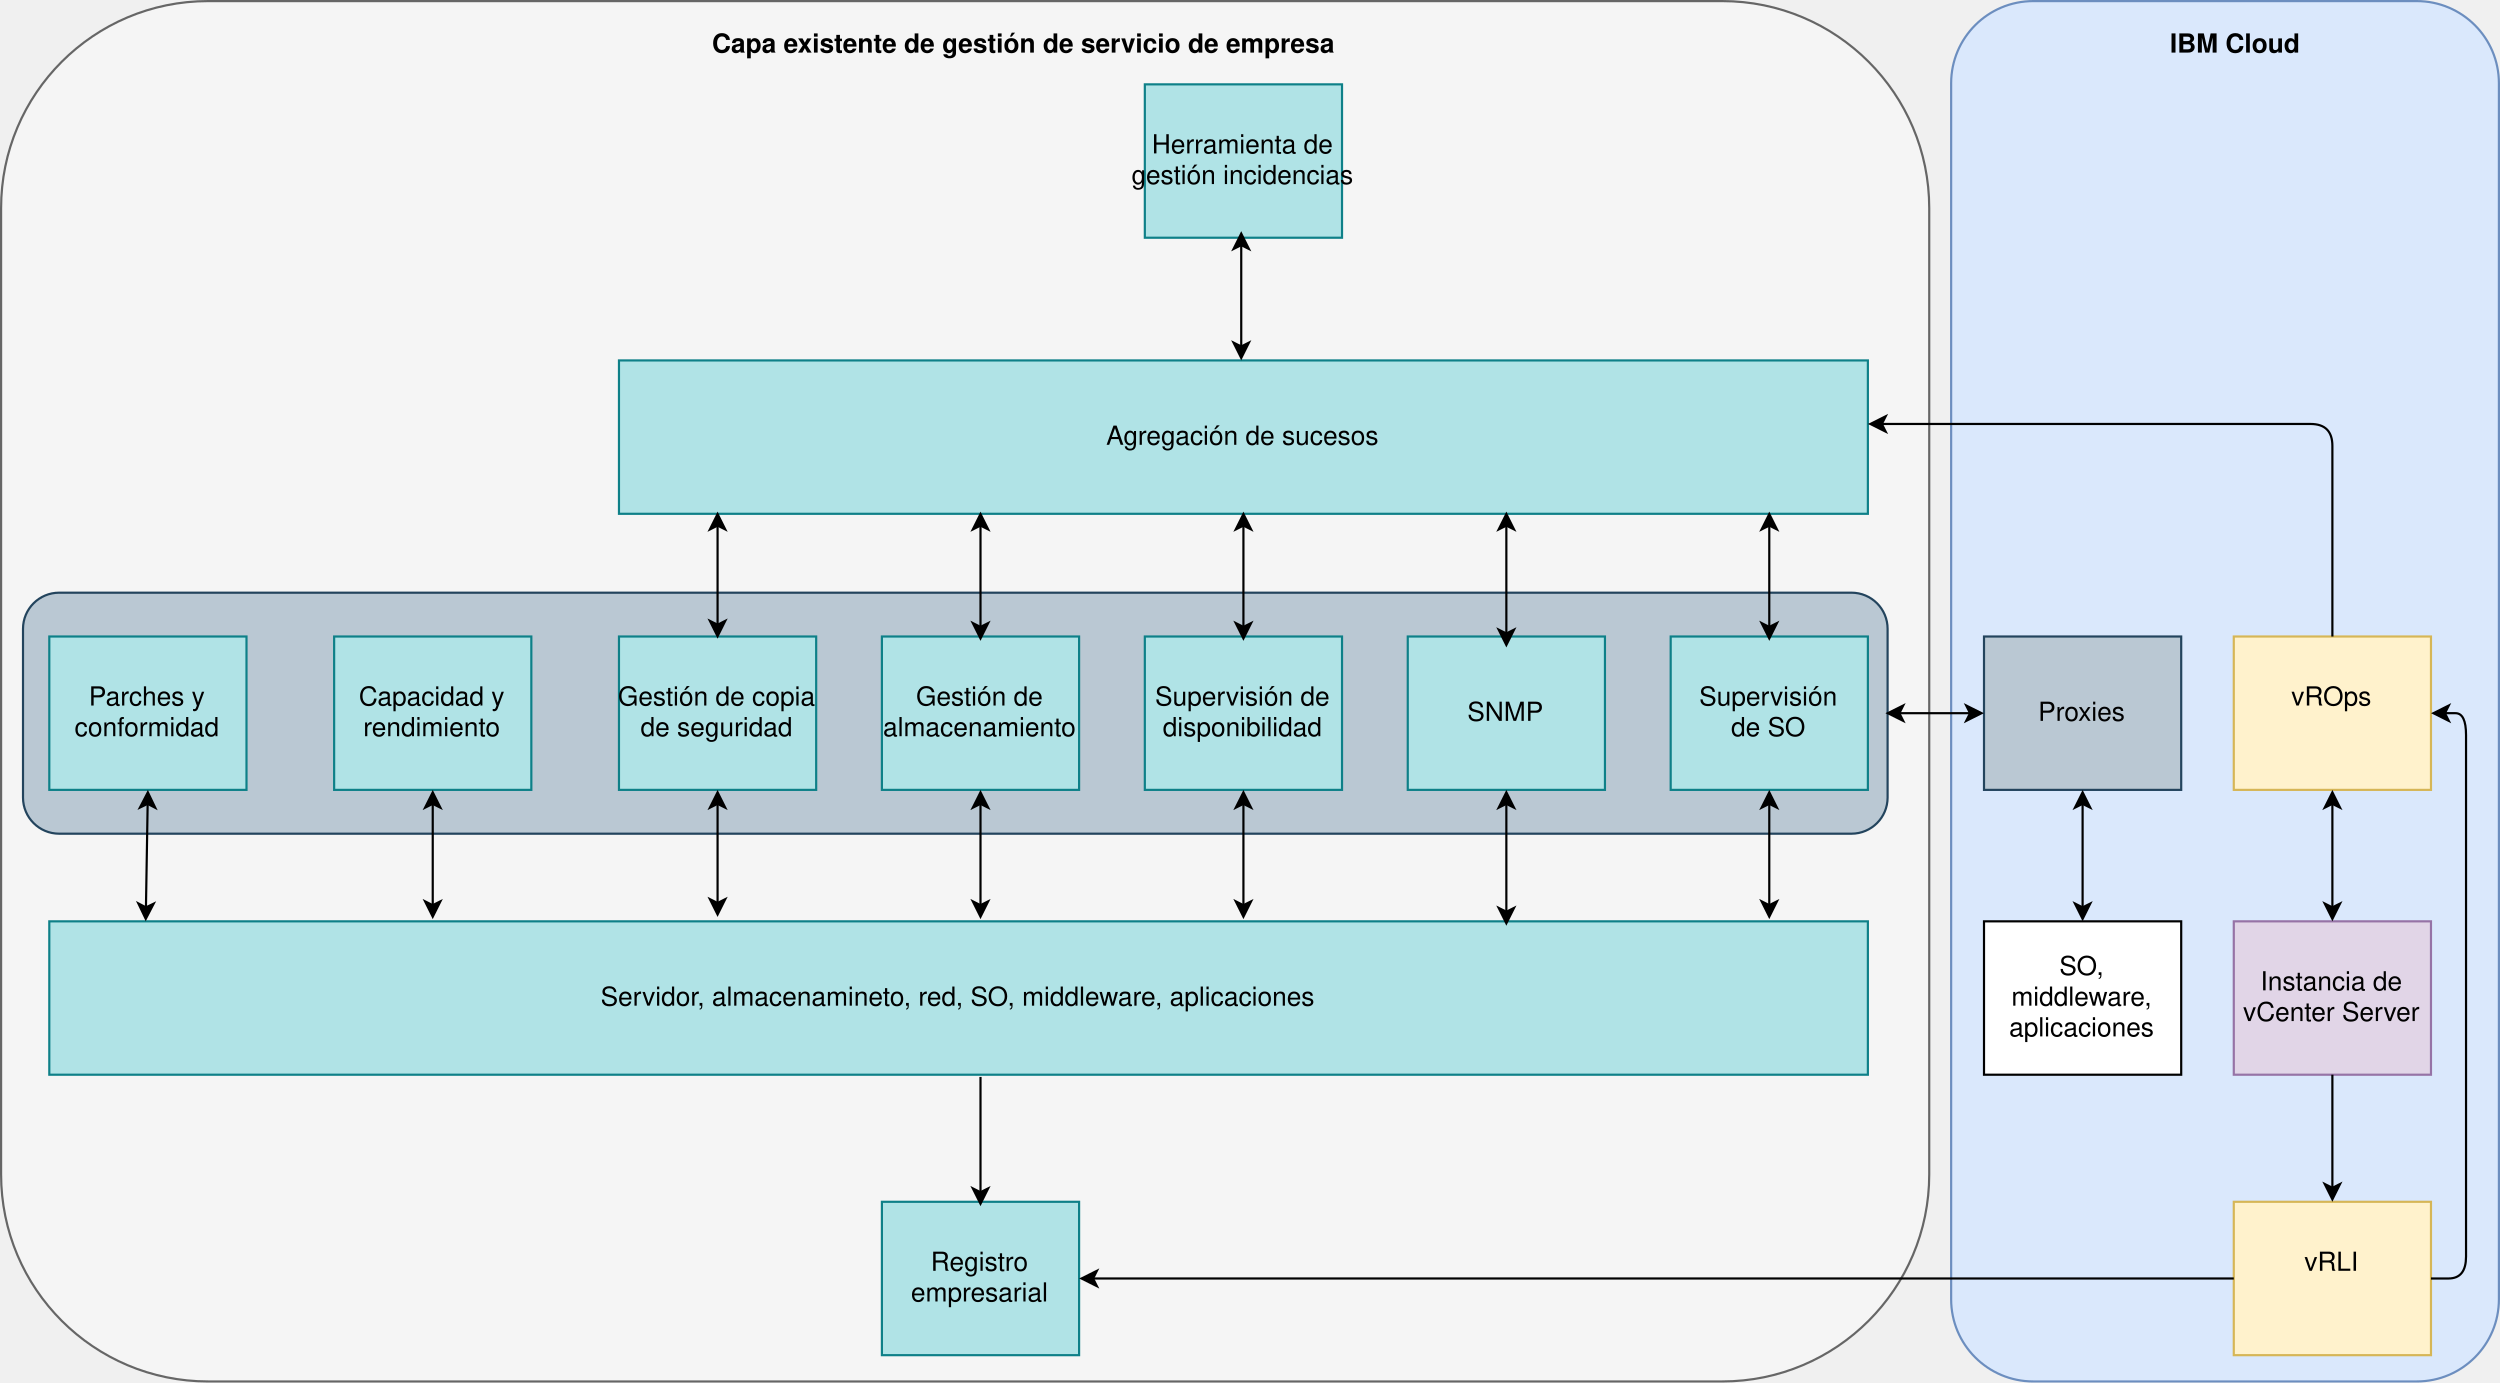
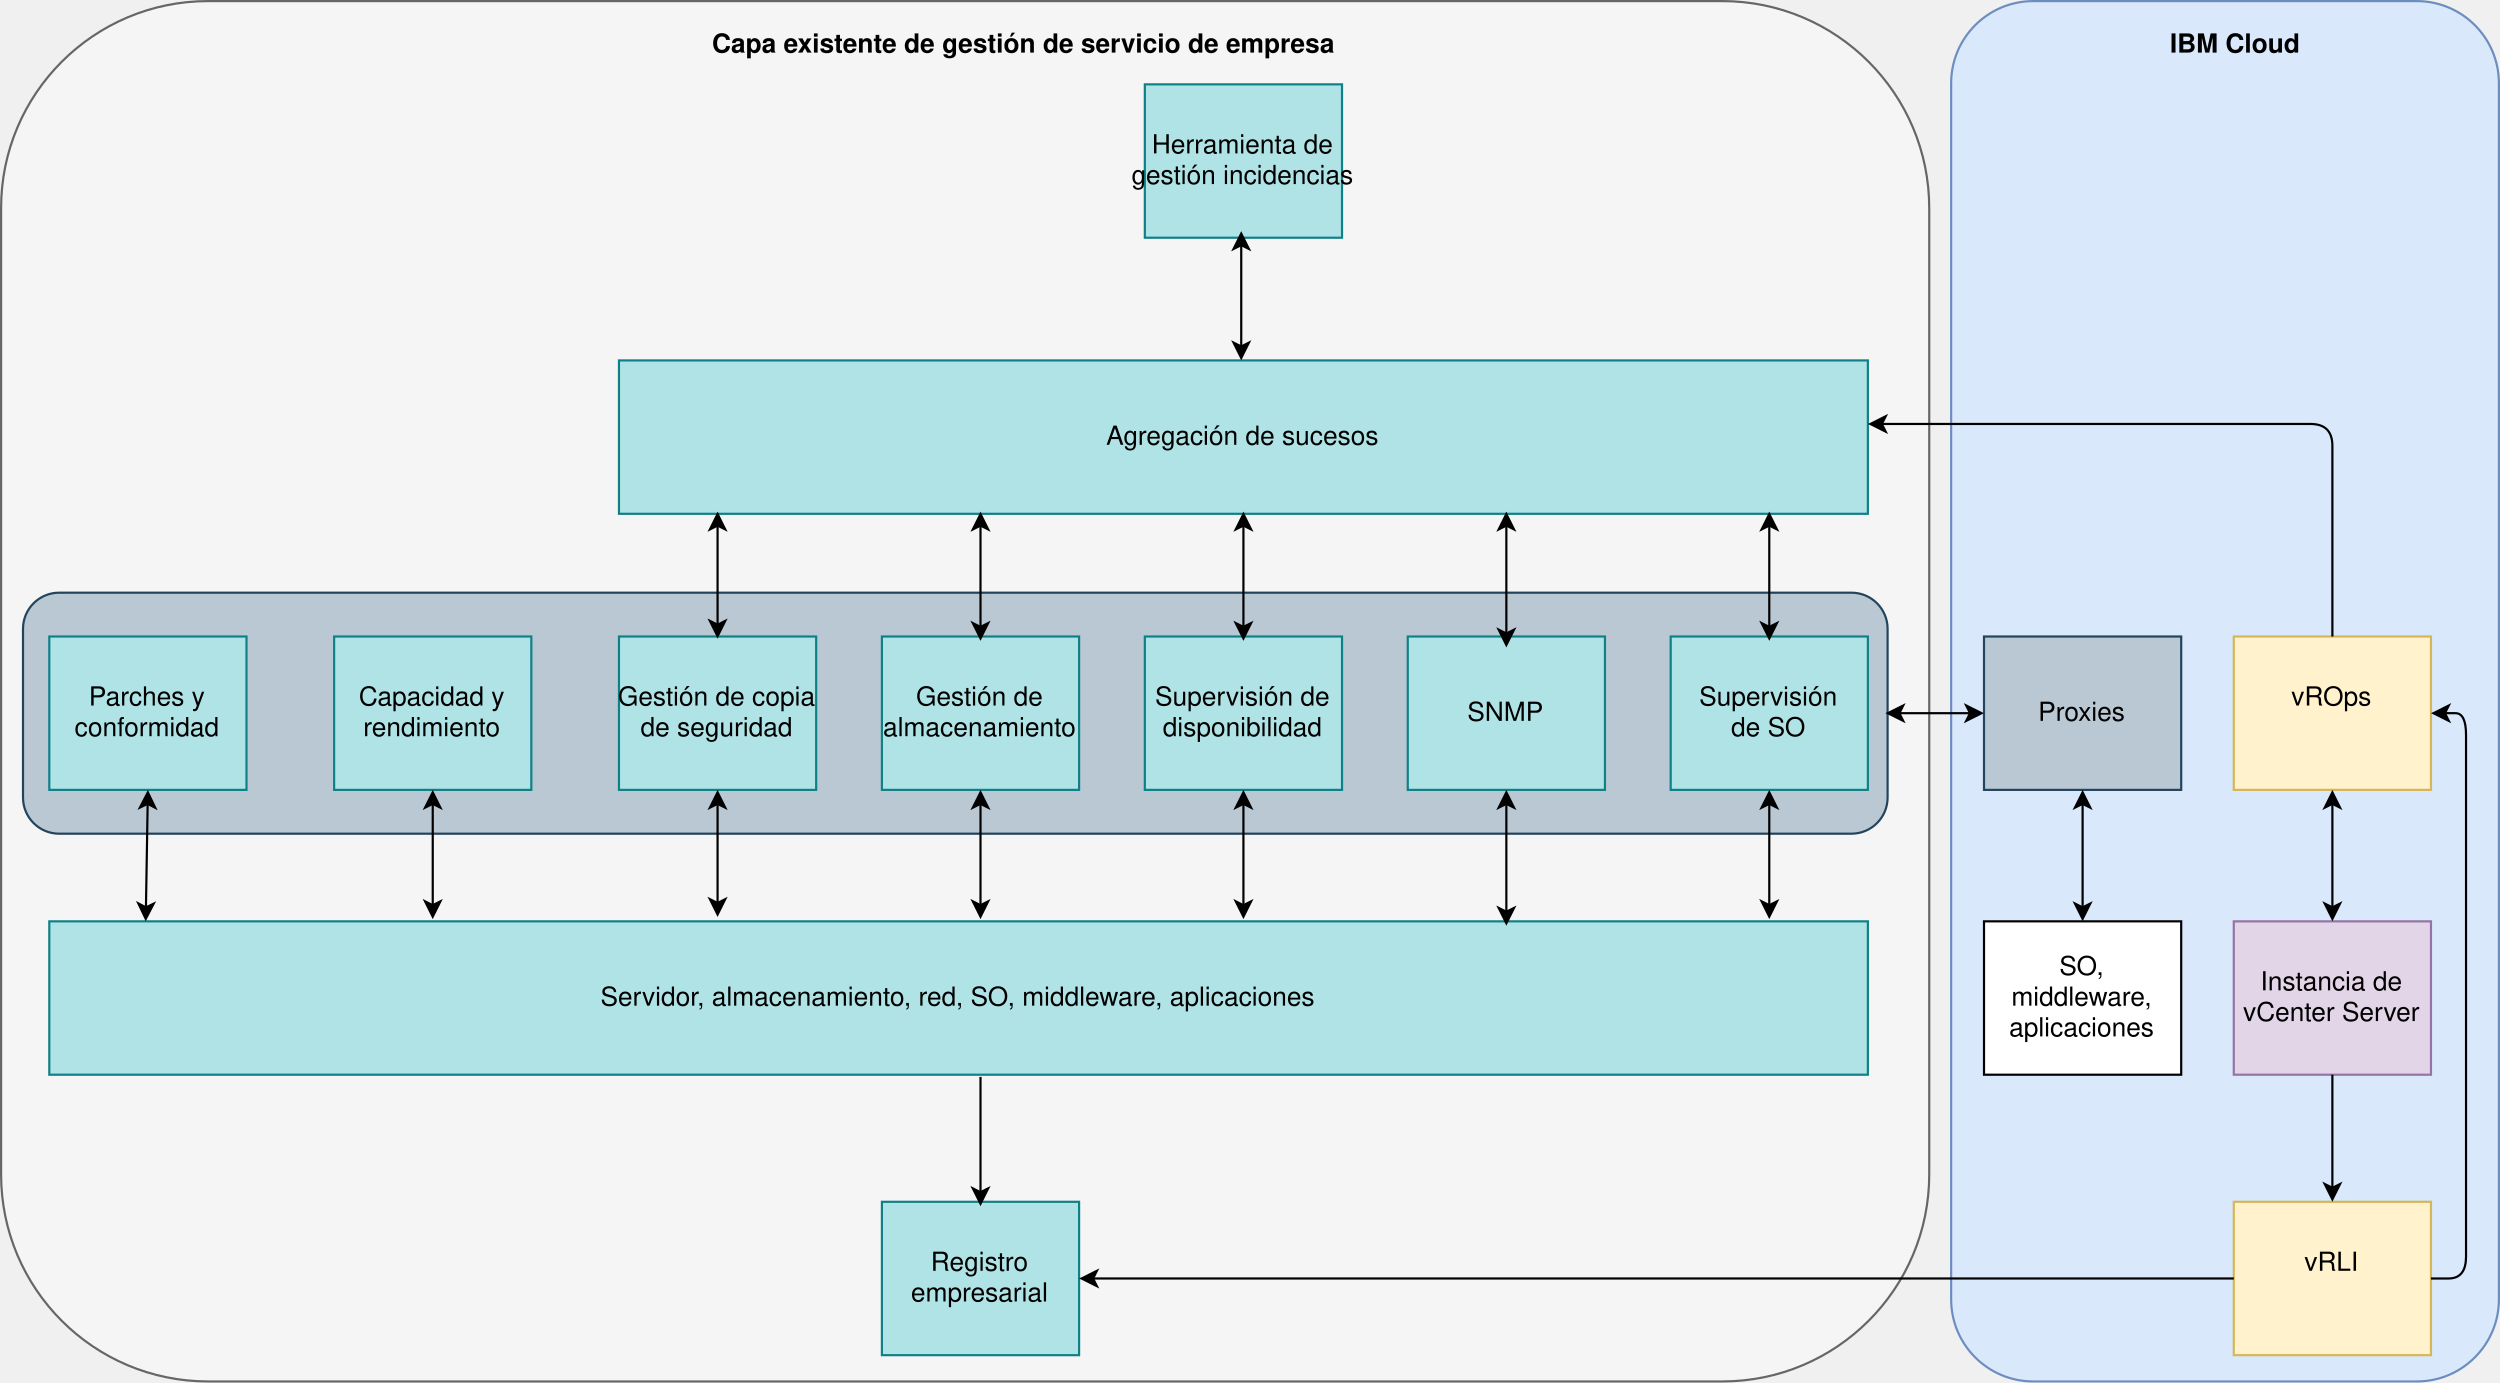
<svg xmlns="http://www.w3.org/2000/svg" version="1.1" width="1141px" height="631px" viewBox="-0.5 -0.5 1141 631">
  <defs />
  <g>
    <rect x="0" y="0" width="880" height="630" rx="94.5" ry="94.5" fill="#f5f5f5" stroke="#666666" pointer-events="none" />
    <rect x="10" y="270" width="851" height="110" rx="16.5" ry="16.5" fill="#bac8d3" stroke="#23445d" pointer-events="none" />
    <rect x="890" y="0" width="250" height="630" rx="37.5" ry="37.5" fill="#dae8fc" stroke="#6c8ebf" pointer-events="none" />
    <rect x="282" y="164" width="570" height="70" fill="#b0e3e6" stroke="#0e8088" pointer-events="none" />
    <g fill="#000000" font-family="Helvetica" text-anchor="middle" font-size="12px">
      <text x="566.5" y="202.5">Agregación de sucesos</text>
    </g>
    <rect x="402" y="290" width="90" height="70" fill="#b0e3e6" stroke="#0e8088" pointer-events="none" />
    <g fill="#000000" font-family="Helvetica" text-anchor="middle" font-size="12px">
      <text x="446.5" y="321.5">Gestión de</text>
      <text x="446.5" y="335.5">almacenamiento</text>
    </g>
    <rect x="282" y="290" width="90" height="70" fill="#b0e3e6" stroke="#0e8088" pointer-events="none" />
    <g fill="#000000" font-family="Helvetica" text-anchor="middle" font-size="12px">
      <text x="326.5" y="321.5">Gestión de copia</text>
      <text x="326.5" y="335.5">de seguridad</text>
    </g>
    <rect x="522" y="290" width="90" height="70" fill="#b0e3e6" stroke="#0e8088" pointer-events="none" />
    <g fill="#000000" font-family="Helvetica" text-anchor="middle" font-size="12px">
      <text x="566.5" y="321.5">Supervisión de</text>
      <text x="566.5" y="335.5">disponibilidad</text>
    </g>
    <rect x="642" y="290" width="90" height="70" fill="#b0e3e6" stroke="#0e8088" pointer-events="none" />
    <g fill="#000000" font-family="Helvetica" text-anchor="middle" font-size="12px">
      <text x="686.5" y="328.5">SNMP</text>
    </g>
    <rect x="152" y="290" width="90" height="70" fill="#b0e3e6" stroke="#0e8088" pointer-events="none" />
    <g fill="#000000" font-family="Helvetica" text-anchor="middle" font-size="12px">
      <text x="196.5" y="321.5">Capacidad y</text>
      <text x="196.5" y="335.5">rendimiento</text>
    </g>
    <rect x="762" y="290" width="90" height="70" fill="#b0e3e6" stroke="#0e8088" pointer-events="none" />
    <g fill="#000000" font-family="Helvetica" text-anchor="middle" font-size="12px">
      <text x="806.5" y="321.5">Supervisión</text>
      <text x="806.5" y="335.5">de SO</text>
    </g>
    <rect x="22" y="290" width="90" height="70" fill="#b0e3e6" stroke="#0e8088" pointer-events="none" />
    <g fill="#000000" font-family="Helvetica" text-anchor="middle" font-size="12px">
      <text x="66.5" y="321.5">Parches y</text>
      <text x="66.5" y="335.5">conformidad</text>
    </g>
    <rect x="22" y="420" width="830" height="70" fill="#b0e3e6" stroke="#0e8088" pointer-events="none" />
    <g fill="#000000" font-family="Helvetica" text-anchor="middle" font-size="12px">
-       <text x="436.5" y="458.5">Servidor, almacenamineto, red, SO, middleware, aplicaciones</text>
+       <text x="436.5" y="458.5">Servidor, almacenamiento, red, SO, middleware, aplicaciones</text>
    </g>
    <rect x="522" y="38" width="90" height="70" fill="#b0e3e6" stroke="#0e8088" pointer-events="none" />
    <g fill="#000000" font-family="Helvetica" text-anchor="middle" font-size="12px">
      <text x="566.5" y="69.5">Herramienta de</text>
      <text x="566.5" y="83.5">gestión incidencias</text>
    </g>
    <path d="M 66.11 413.63 L 66.89 366.37" fill="none" stroke="#000000" stroke-miterlimit="10" pointer-events="none" />
    <path d="M 66.02 418.88 L 62.64 411.82 L 66.11 413.63 L 69.63 411.94 Z" fill="#000000" stroke="#000000" stroke-miterlimit="10" pointer-events="none" />
    <path d="M 66.98 361.12 L 70.36 368.18 L 66.89 366.37 L 63.37 368.06 Z" fill="#000000" stroke="#000000" stroke-miterlimit="10" pointer-events="none" />
    <path d="M 197 412.63 L 197 366.37" fill="none" stroke="#000000" stroke-miterlimit="10" pointer-events="none" />
    <path d="M 197 417.88 L 193.5 410.88 L 197 412.63 L 200.5 410.88 Z" fill="#000000" stroke="#000000" stroke-miterlimit="10" pointer-events="none" />
    <path d="M 197 361.12 L 200.5 368.12 L 197 366.37 L 193.5 368.12 Z" fill="#000000" stroke="#000000" stroke-miterlimit="10" pointer-events="none" />
    <path d="M 327 411.63 L 327 366.37" fill="none" stroke="#000000" stroke-miterlimit="10" pointer-events="none" />
    <path d="M 327 416.88 L 323.5 409.88 L 327 411.63 L 330.5 409.88 Z" fill="#000000" stroke="#000000" stroke-miterlimit="10" pointer-events="none" />
    <path d="M 327 361.12 L 330.5 368.12 L 327 366.37 L 323.5 368.12 Z" fill="#000000" stroke="#000000" stroke-miterlimit="10" pointer-events="none" />
    <path d="M 447 412.63 L 447 366.37" fill="none" stroke="#000000" stroke-miterlimit="10" pointer-events="none" />
    <path d="M 447 417.88 L 443.5 410.88 L 447 412.63 L 450.5 410.88 Z" fill="#000000" stroke="#000000" stroke-miterlimit="10" pointer-events="none" />
    <path d="M 447 361.12 L 450.5 368.12 L 447 366.37 L 443.5 368.12 Z" fill="#000000" stroke="#000000" stroke-miterlimit="10" pointer-events="none" />
    <path d="M 567 412.63 L 567 366.37" fill="none" stroke="#000000" stroke-miterlimit="10" pointer-events="none" />
    <path d="M 567 417.88 L 563.5 410.88 L 567 412.63 L 570.5 410.88 Z" fill="#000000" stroke="#000000" stroke-miterlimit="10" pointer-events="none" />
    <path d="M 567 361.12 L 570.5 368.12 L 567 366.37 L 563.5 368.12 Z" fill="#000000" stroke="#000000" stroke-miterlimit="10" pointer-events="none" />
    <path d="M 687 415.63 L 687 366.37" fill="none" stroke="#000000" stroke-miterlimit="10" pointer-events="none" />
    <path d="M 687 420.88 L 683.5 413.88 L 687 415.63 L 690.5 413.88 Z" fill="#000000" stroke="#000000" stroke-miterlimit="10" pointer-events="none" />
    <path d="M 687 361.12 L 690.5 368.12 L 687 366.37 L 683.5 368.12 Z" fill="#000000" stroke="#000000" stroke-miterlimit="10" pointer-events="none" />
    <path d="M 807 412.63 L 807 366.37" fill="none" stroke="#000000" stroke-miterlimit="10" pointer-events="none" />
    <path d="M 807 417.88 L 803.5 410.88 L 807 412.63 L 810.5 410.88 Z" fill="#000000" stroke="#000000" stroke-miterlimit="10" pointer-events="none" />
    <path d="M 807 361.12 L 810.5 368.12 L 807 366.37 L 803.5 368.12 Z" fill="#000000" stroke="#000000" stroke-miterlimit="10" pointer-events="none" />
    <path d="M 327 284.63 L 327 239.37" fill="none" stroke="#000000" stroke-miterlimit="10" pointer-events="none" />
    <path d="M 327 289.88 L 323.5 282.88 L 327 284.63 L 330.5 282.88 Z" fill="#000000" stroke="#000000" stroke-miterlimit="10" pointer-events="none" />
    <path d="M 327 234.12 L 330.5 241.12 L 327 239.37 L 323.5 241.12 Z" fill="#000000" stroke="#000000" stroke-miterlimit="10" pointer-events="none" />
    <path d="M 447 285.63 L 447 239.37" fill="none" stroke="#000000" stroke-miterlimit="10" pointer-events="none" />
    <path d="M 447 290.88 L 443.5 283.88 L 447 285.63 L 450.5 283.88 Z" fill="#000000" stroke="#000000" stroke-miterlimit="10" pointer-events="none" />
    <path d="M 447 234.12 L 450.5 241.12 L 447 239.37 L 443.5 241.12 Z" fill="#000000" stroke="#000000" stroke-miterlimit="10" pointer-events="none" />
    <path d="M 567 285.63 L 567 239.37" fill="none" stroke="#000000" stroke-miterlimit="10" pointer-events="none" />
    <path d="M 567 290.88 L 563.5 283.88 L 567 285.63 L 570.5 283.88 Z" fill="#000000" stroke="#000000" stroke-miterlimit="10" pointer-events="none" />
    <path d="M 567 234.12 L 570.5 241.12 L 567 239.37 L 563.5 241.12 Z" fill="#000000" stroke="#000000" stroke-miterlimit="10" pointer-events="none" />
    <path d="M 687 288.63 L 687 239.37" fill="none" stroke="#000000" stroke-miterlimit="10" pointer-events="none" />
    <path d="M 687 293.88 L 683.5 286.88 L 687 288.63 L 690.5 286.88 Z" fill="#000000" stroke="#000000" stroke-miterlimit="10" pointer-events="none" />
    <path d="M 687 234.12 L 690.5 241.12 L 687 239.37 L 683.5 241.12 Z" fill="#000000" stroke="#000000" stroke-miterlimit="10" pointer-events="none" />
    <path d="M 807 285.63 L 807 239.37" fill="none" stroke="#000000" stroke-miterlimit="10" pointer-events="none" />
    <path d="M 807 290.88 L 803.5 283.88 L 807 285.63 L 810.5 283.88 Z" fill="#000000" stroke="#000000" stroke-miterlimit="10" pointer-events="none" />
    <path d="M 807 234.12 L 810.5 241.12 L 807 239.37 L 803.5 241.12 Z" fill="#000000" stroke="#000000" stroke-miterlimit="10" pointer-events="none" />
    <path d="M 566 157.63 L 566 111.37" fill="none" stroke="#000000" stroke-miterlimit="10" pointer-events="none" />
    <path d="M 566 162.88 L 562.5 155.88 L 566 157.63 L 569.5 155.88 Z" fill="#000000" stroke="#000000" stroke-miterlimit="10" pointer-events="none" />
    <path d="M 566 106.12 L 569.5 113.12 L 566 111.37 L 562.5 113.12 Z" fill="#000000" stroke="#000000" stroke-miterlimit="10" pointer-events="none" />
    <g fill="#000000" font-family="Helvetica" font-weight="bold" text-anchor="middle" font-size="12px">
-       <text x="466.5" y="23.5">Capa existente de gestión de servicio de empresa </text>
+       <text x="466.5" y="23.5">Capa existente de gestión de servicio de empresa</text>
    </g>
    <rect x="1019" y="290" width="90" height="70" fill="#fff2cc" stroke="#d6b656" pointer-events="none" />
    <g fill="#000000" font-family="Helvetica" text-anchor="middle" font-size="12px">
      <text x="1063.5" y="321.5">vROps</text>
    </g>
    <rect x="1019" y="420" width="90" height="70" fill="#e1d5e7" stroke="#9673a6" pointer-events="none" />
    <g fill="#000000" font-family="Helvetica" text-anchor="middle" font-size="12px">
      <text x="1063.5" y="451.5"> Instancia de</text>
      <text x="1063.5" y="465.5">vCenter Server</text>
    </g>
    <path d="M 1064 413.63 L 1064 400 Q 1064 390 1064 380 L 1064 366.37" fill="none" stroke="#000000" stroke-miterlimit="10" pointer-events="none" />
    <path d="M 1064 418.88 L 1060.5 411.88 L 1064 413.63 L 1067.5 411.88 Z" fill="#000000" stroke="#000000" stroke-miterlimit="10" pointer-events="none" />
    <path d="M 1064 361.12 L 1067.5 368.12 L 1064 366.37 L 1060.5 368.12 Z" fill="#000000" stroke="#000000" stroke-miterlimit="10" pointer-events="none" />
    <path d="M 1064 290 L 1064 203 Q 1064 193 1054 193 L 858.37 193" fill="none" stroke="#000000" stroke-miterlimit="10" pointer-events="none" />
    <path d="M 853.12 193 L 860.12 189.5 L 858.37 193 L 860.12 196.5 Z" fill="#000000" stroke="#000000" stroke-miterlimit="10" pointer-events="none" />
    <g fill="#000000" font-family="Helvetica" font-weight="bold" text-anchor="middle" font-size="12px">
      <text x="1019.5" y="23.5">IBM Cloud</text>
    </g>
    <rect x="905" y="420" width="90" height="70" fill="#ffffff" stroke="#000000" pointer-events="none" />
    <g fill="#000000" font-family="Helvetica" text-anchor="middle" font-size="12px">
      <text x="949.5" y="444.5">SO,</text>
      <text x="949.5" y="458.5">middleware,</text>
      <text x="949.5" y="472.5">aplicaciones</text>
    </g>
    <rect x="905" y="290" width="90" height="70" fill="#bac8d3" stroke="#23445d" pointer-events="none" />
    <g fill="#000000" font-family="Helvetica" text-anchor="middle" font-size="12px">
      <text x="949.5" y="328.5">Proxies</text>
    </g>
    <path d="M 950 413.63 L 950 366.37" fill="none" stroke="#000000" stroke-miterlimit="10" pointer-events="none" />
    <path d="M 950 418.88 L 946.5 411.88 L 950 413.63 L 953.5 411.88 Z" fill="#000000" stroke="#000000" stroke-miterlimit="10" pointer-events="none" />
    <path d="M 950 361.12 L 953.5 368.12 L 950 366.37 L 946.5 368.12 Z" fill="#000000" stroke="#000000" stroke-miterlimit="10" pointer-events="none" />
    <path d="M 898.63 325 L 866.37 325" fill="none" stroke="#000000" stroke-miterlimit="10" pointer-events="none" />
    <path d="M 903.88 325 L 896.88 328.5 L 898.63 325 L 896.88 321.5 Z" fill="#000000" stroke="#000000" stroke-miterlimit="10" pointer-events="none" />
    <path d="M 861.12 325 L 868.12 321.5 L 866.37 325 L 868.12 328.5 Z" fill="#000000" stroke="#000000" stroke-miterlimit="10" pointer-events="none" />
    <rect x="402" y="548" width="90" height="70" fill="#b0e3e6" stroke="#0e8088" pointer-events="none" />
    <g fill="#000000" font-family="Helvetica" text-anchor="middle" font-size="12px">
      <text x="446.5" y="579.5">Registro</text>
      <text x="446.5" y="593.5">empresarial</text>
    </g>
    <path d="M 447 543.63 L 447 491" fill="none" stroke="#000000" stroke-miterlimit="10" pointer-events="none" />
    <path d="M 447 548.88 L 443.5 541.88 L 447 543.63 L 450.5 541.88 Z" fill="#000000" stroke="#000000" stroke-miterlimit="10" pointer-events="none" />
    <rect x="1019" y="548" width="90" height="70" fill="#fff2cc" stroke="#d6b656" pointer-events="none" />
    <g fill="#000000" font-family="Helvetica" text-anchor="middle" font-size="12px">
      <text x="1063.5" y="579.5">vRLI</text>
    </g>
    <path d="M 1064 541.63 L 1064 490" fill="none" stroke="#000000" stroke-miterlimit="10" pointer-events="none" />
    <path d="M 1064 546.88 L 1060.5 539.88 L 1064 541.63 L 1067.5 539.88 Z" fill="#000000" stroke="#000000" stroke-miterlimit="10" pointer-events="none" />
    <path d="M 498.37 583 L 1019 583" fill="none" stroke="#000000" stroke-miterlimit="10" pointer-events="none" />
    <path d="M 493.12 583 L 500.12 579.5 L 498.37 583 L 500.12 586.5 Z" fill="#000000" stroke="#000000" stroke-miterlimit="10" pointer-events="none" />
    <path d="M 1115.37 325 L 1120.18 325 Q 1125 325 1125 335 L 1125 573 Q 1125 583 1117 583 L 1109 583" fill="none" stroke="#000000" stroke-miterlimit="10" pointer-events="none" />
    <path d="M 1110.12 325 L 1117.12 321.5 L 1115.37 325 L 1117.12 328.5 Z" fill="#000000" stroke="#000000" stroke-miterlimit="10" pointer-events="none" />
  </g>
</svg>
